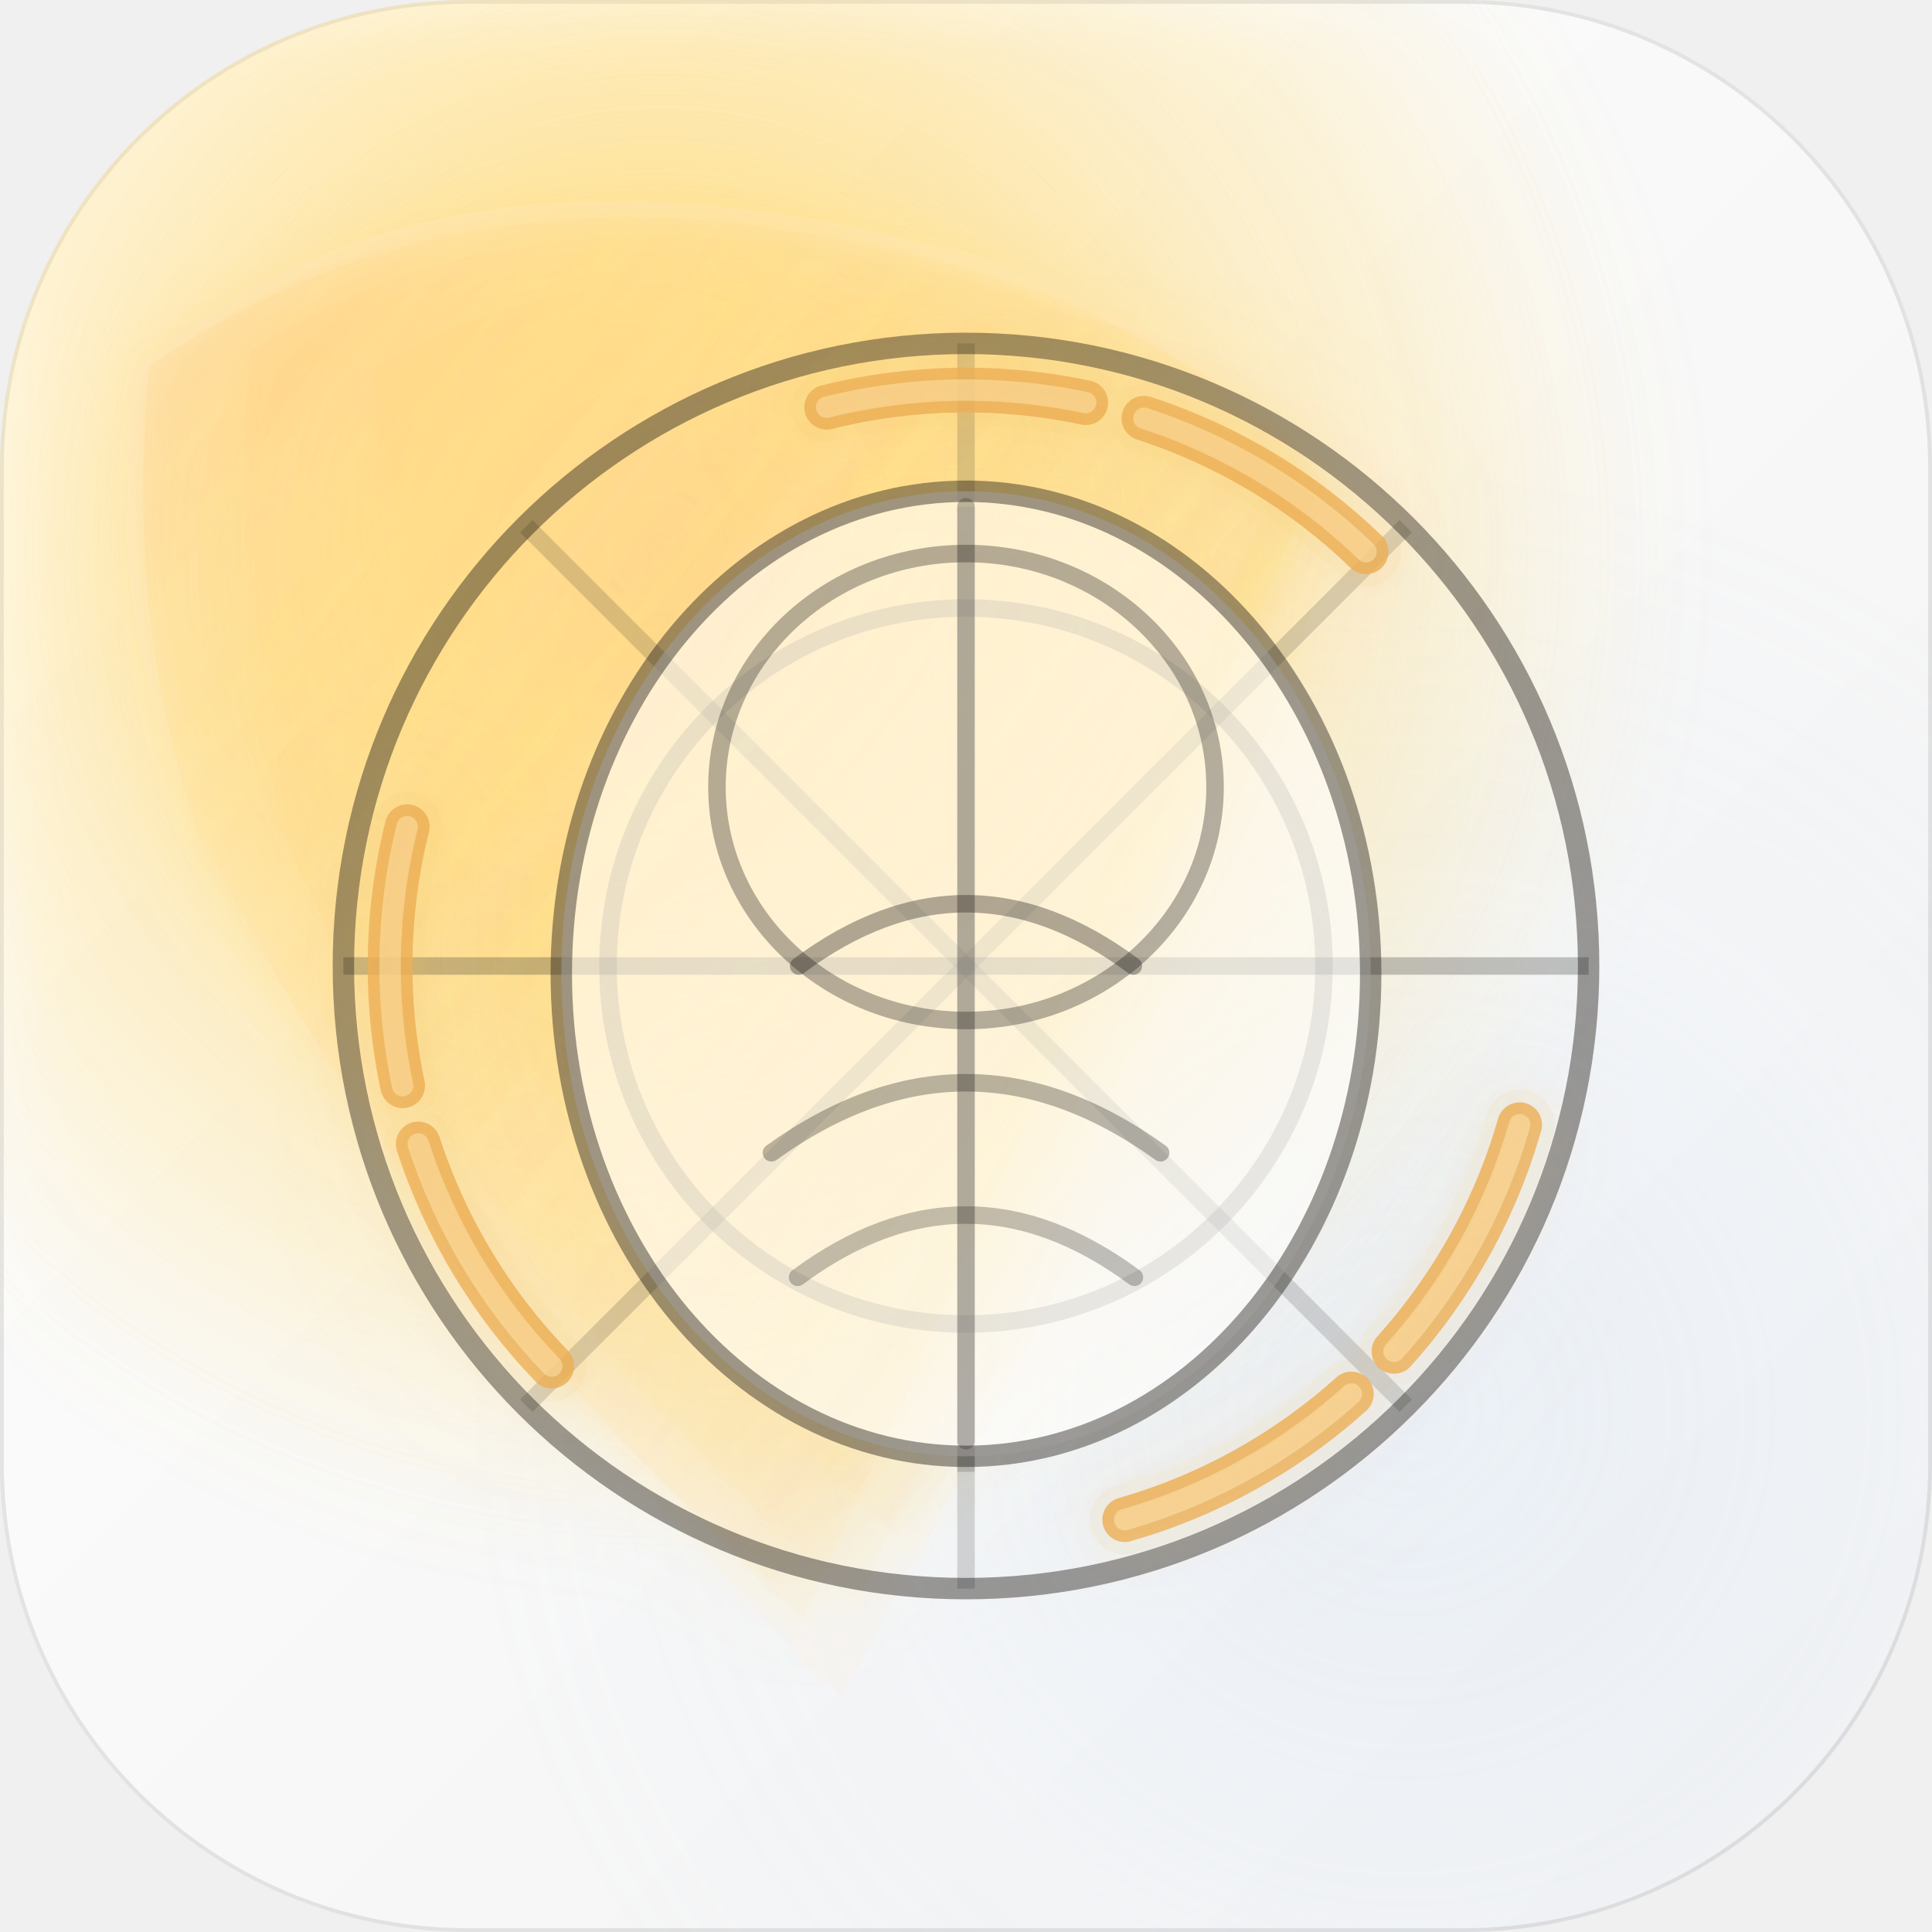
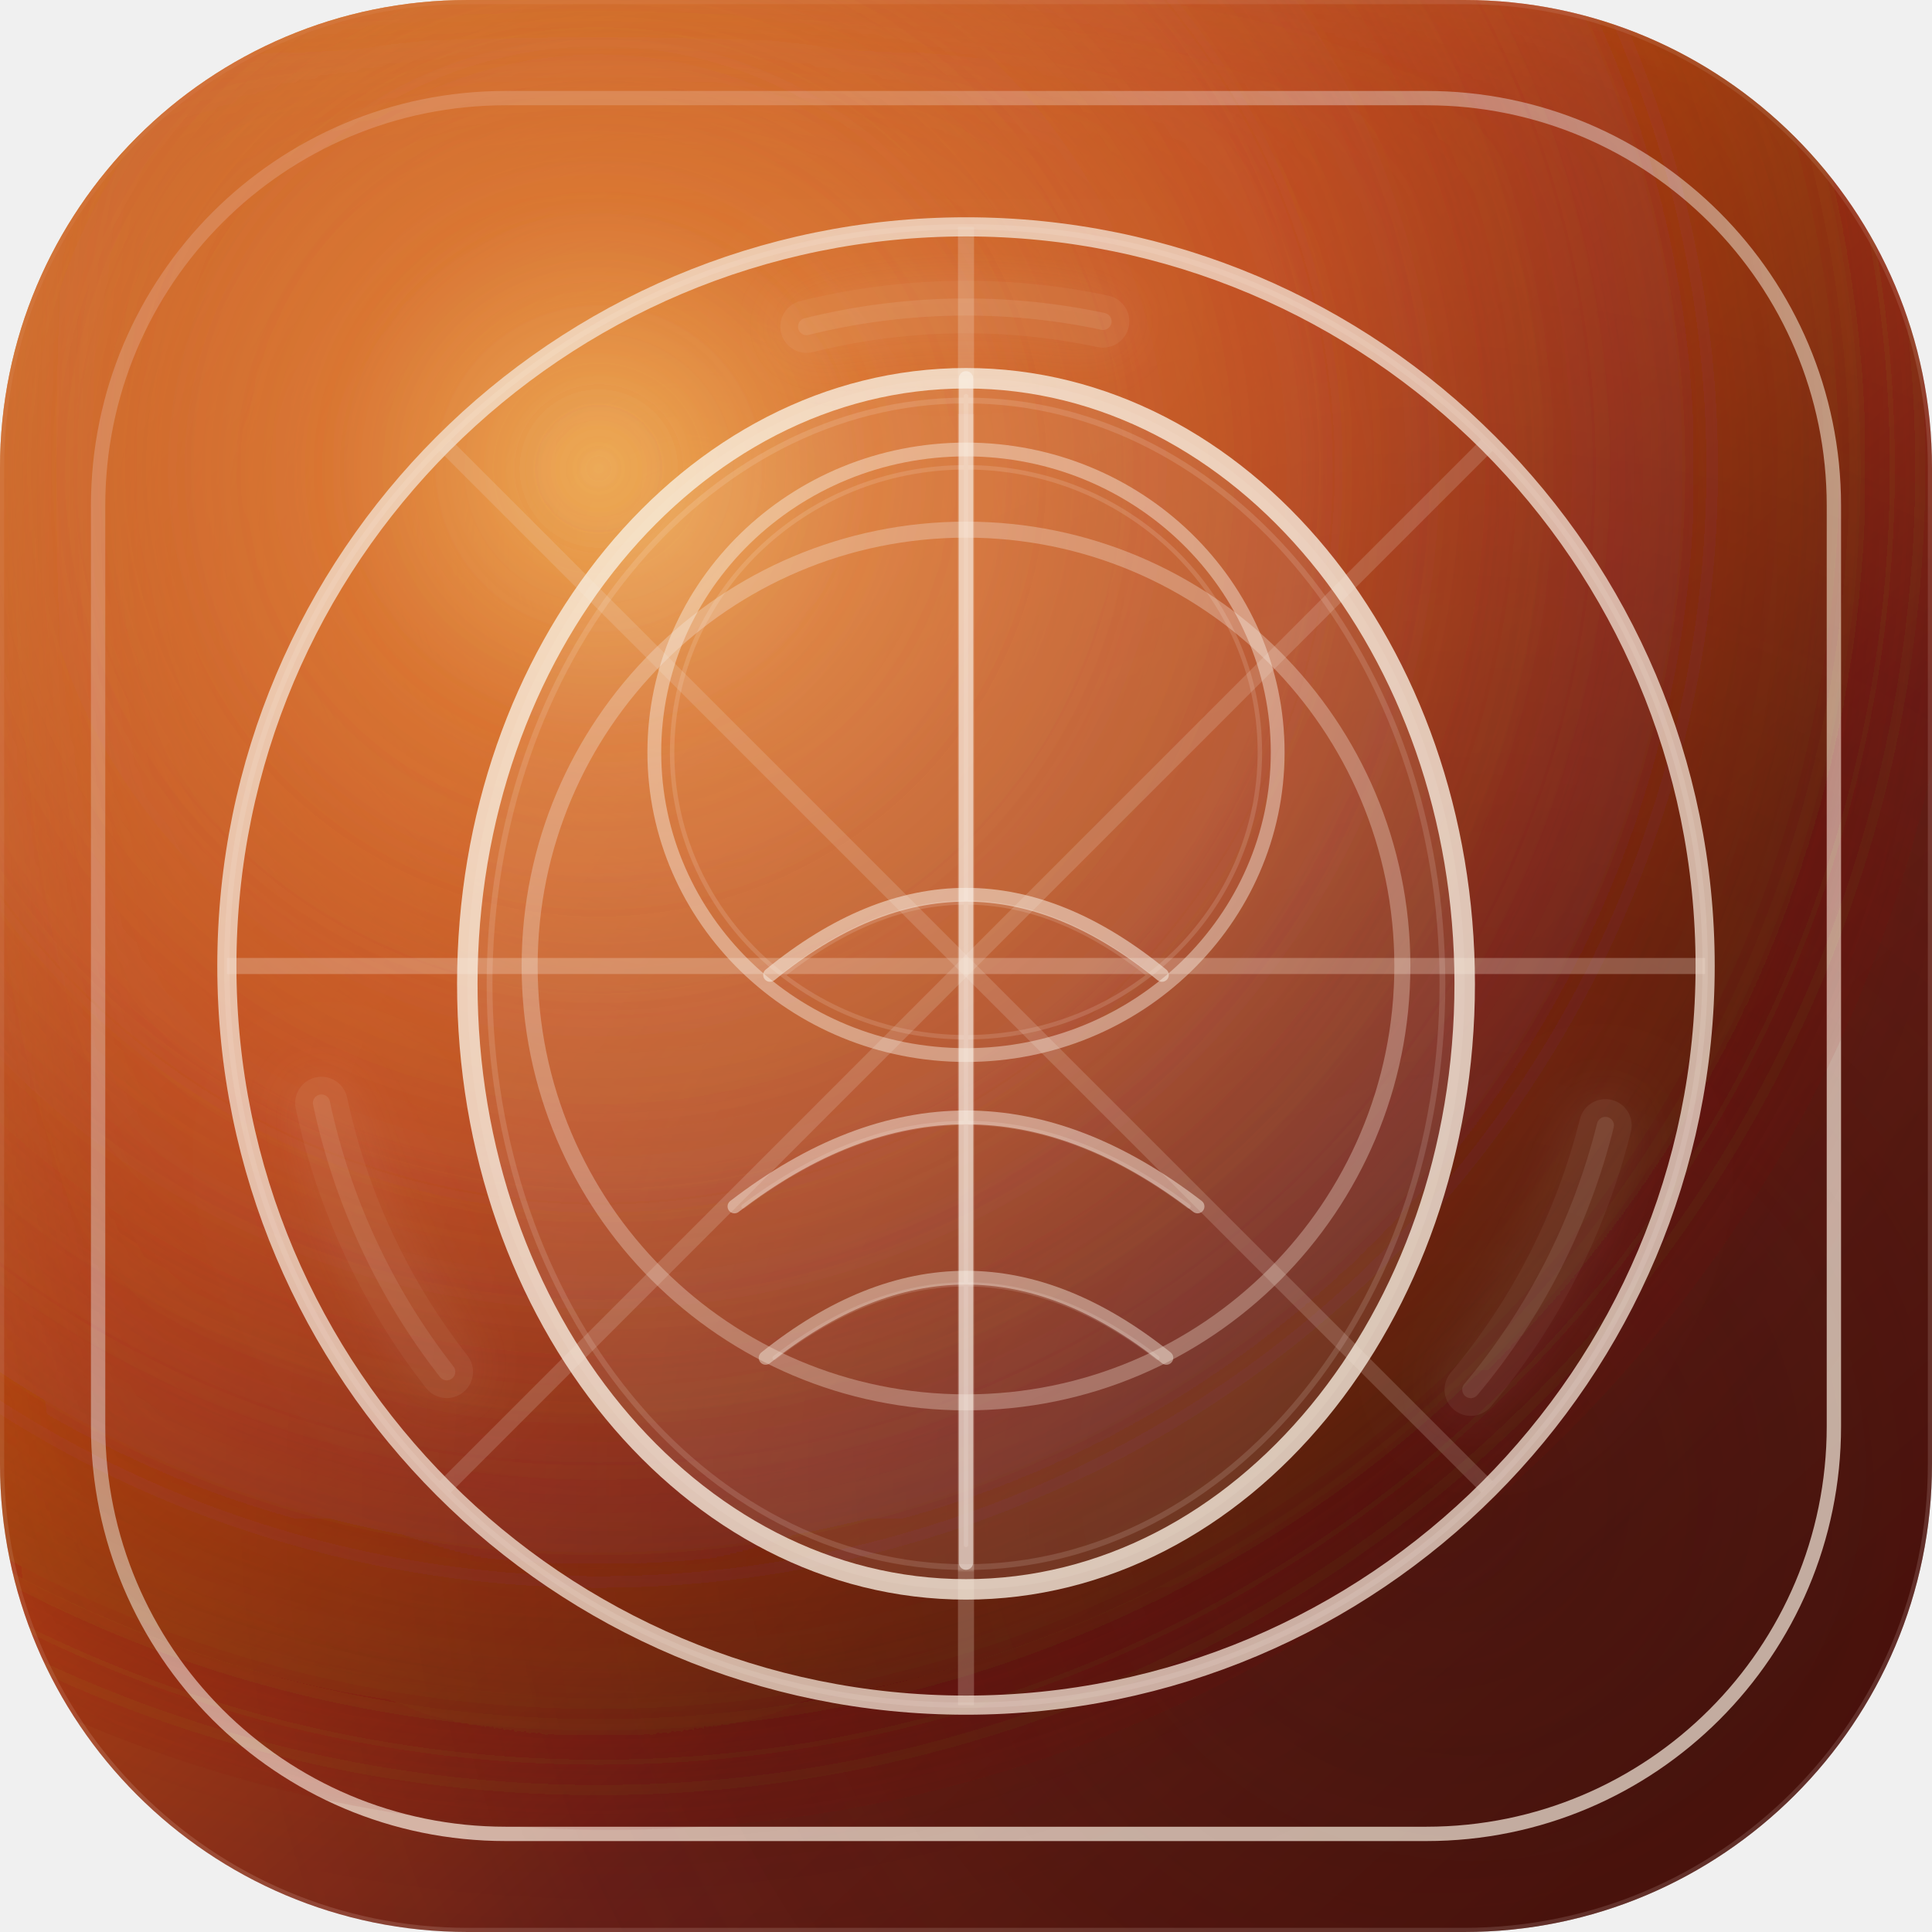
<svg xmlns="http://www.w3.org/2000/svg" width="512" height="512" viewBox="0 0 512 512">
  <defs>
-     <linearGradient id="bg" x1="0" y1="0" x2="1" y2="1">
-       <stop offset="0" stop-color="#ffffff" />
-       <stop offset="1" stop-color="#f2f2f2" />
+     <linearGradient id="bg" x1="0.12" y1="0.08" x2="0.88" y2="0.92">
+       <stop offset="0" stop-color="#db8f32" />
+       <stop offset="0.34" stop-color="#c04d17" />
+       <stop offset="0.70" stop-color="#6b2018" />
+       <stop offset="1" stop-color="#52120e" />
    </linearGradient>
-     <radialGradient id="lightSpot" cx="0" cy="0" r="1" gradientUnits="userSpaceOnUse" gradientTransform="translate(178 148) rotate(18) scale(260 260)">
-       <stop offset="0" stop-color="#FFB36A" stop-opacity="0.44" />
-       <stop offset="0.22" stop-color="#FFD86E" stop-opacity="0.54" />
-       <stop offset="0.62" stop-color="#FFD86E" stop-opacity="0.22" />
-       <stop offset="1" stop-color="#FFD86E" stop-opacity="0" />
+     <radialGradient id="tileLight" cx="0" cy="0" r="1" gradientUnits="userSpaceOnUse" gradientTransform="translate(182 146) scale(312 312)">
+       <stop offset="0" stop-color="#f1c35f" stop-opacity="0.64" />
+       <stop offset="0.22" stop-color="#e38c45" stop-opacity="0.50" />
+       <stop offset="0.60" stop-color="#c24b2d" stop-opacity="0.18" />
+       <stop offset="1" stop-color="#c24b2d" stop-opacity="0" />
+     </radialGradient>
+     <radialGradient id="tileShadow" cx="0" cy="0" r="1" gradientUnits="userSpaceOnUse" gradientTransform="translate(382 398) scale(330 330)">
+       <stop offset="0" stop-color="#2b1108" stop-opacity="0.34" />
+       <stop offset="0.56" stop-color="#2b1108" stop-opacity="0.14" />
+       <stop offset="1" stop-color="#2b1108" stop-opacity="0" />
+     </radialGradient>
+     <radialGradient id="lightSpot" cx="0" cy="0" r="1" gradientUnits="userSpaceOnUse" gradientTransform="translate(172 144) rotate(18) scale(330 330)">
+       <stop offset="0" stop-color="#f1b25e" stop-opacity="0.74" />
+       <stop offset="0.18" stop-color="#db7633" stop-opacity="0.64" />
+       <stop offset="0.48" stop-color="#c4562b" stop-opacity="0.44" />
+       <stop offset="0.84" stop-color="#741b13" stop-opacity="0.18" />
+       <stop offset="1" stop-color="#972d24" stop-opacity="0" />
    </radialGradient>
    <radialGradient id="coolFill" cx="0" cy="0" r="1" gradientUnits="userSpaceOnUse" gradientTransform="translate(370 370) rotate(-18) scale(260 260)">
-       <stop offset="0" stop-color="#B7D8FF" stop-opacity="0.18" />
-       <stop offset="0.55" stop-color="#B7D8FF" stop-opacity="0.06" />
-       <stop offset="1" stop-color="#B7D8FF" stop-opacity="0" />
+       <stop offset="0" stop-color="#2f1808" stop-opacity="0.10" />
+       <stop offset="0.55" stop-color="#2f1808" stop-opacity="0.04" />
+       <stop offset="1" stop-color="#2f1808" stop-opacity="0" />
    </radialGradient>
-     <linearGradient id="ray" x1="0" y1="0" x2="1" y2="1">
-       <stop offset="0" stop-color="#FFBE6B" stop-opacity="0.30" />
-       <stop offset="0.18" stop-color="#FFD86E" stop-opacity="0.32" />
-       <stop offset="0.72" stop-color="#FFD86E" stop-opacity="0.12" />
-       <stop offset="1" stop-color="#FFD35A" stop-opacity="0" />
-     </linearGradient>
    <filter id="soft" x="-20%" y="-20%" width="140%" height="140%">
-       <feDropShadow dx="0" dy="3" stdDeviation="8" flood-color="#000000" flood-opacity="0.12" />
+       <feDropShadow dx="0" dy="3" stdDeviation="8" flood-color="#000000" flood-opacity="0.10" />
    </filter>
    <filter id="glow" x="-40%" y="-40%" width="180%" height="180%">
-       <feGaussianBlur stdDeviation="12" result="b" />
-       <feColorMatrix in="b" type="matrix" values="1 0 0 0 0                 0 1 0 0 0                 0 0 1 0 0                 0 0 0 0.85 0" result="g" />
+       <feGaussianBlur stdDeviation="20" result="b" />
+       <feColorMatrix in="b" type="matrix" values="1 0 0 0 0                 0 1 0 0 0                 0 0 1 0 0                 0 0 0 0.68 0" result="g" />
      <feMerge>
        <feMergeNode in="g" />
-         <feMergeNode in="SourceGraphic" />
-       </feMerge>
-     </filter>
-     <filter id="raySoft" x="-40%" y="-40%" width="180%" height="180%">
-       <feGaussianBlur stdDeviation="3.2" result="b" />
-       <feColorMatrix in="b" type="matrix" values="1 0 0 0 0                 0 1 0 0 0                 0 0 1 0 0                 0 0 0 1 0" result="s" />
-       <feMerge>
-         <feMergeNode in="s" />
-         <feMergeNode in="SourceGraphic" />
-       </feMerge>
-     </filter>
-     <filter id="haze" x="-60%" y="-60%" width="220%" height="220%">
-       <feTurbulence type="fractalNoise" baseFrequency="0.9" numOctaves="2" seed="3" result="n" />
-       <feColorMatrix in="n" type="matrix" values="0 0 0 0 1                 0 0 0 0 1                 0 0 0 0 1                 0 0 0 0.55 0" result="a" />
-       <feGaussianBlur in="a" stdDeviation="6" result="s" />
-       <feMerge>
-         <feMergeNode in="s" />
        <feMergeNode in="SourceGraphic" />
      </feMerge>
    </filter>
    <filter id="burstGlow" x="-80%" y="-80%" width="260%" height="260%">
      <feGaussianBlur stdDeviation="6" result="b1" />
      <feGaussianBlur stdDeviation="18" result="b2" />
-       <feColorMatrix in="b2" type="matrix" values="1 0 0 0 0                 0 1 0 0 0                 0 0 1 0 0                 0 0 0 0.55 0" result="g2" />
+       <feColorMatrix in="b2" type="matrix" values="1 0 0 0 0                 0 1 0 0 0                 0 0 1 0 0                 0 0 0 0.52 0" result="g2" />
      <feMerge>
        <feMergeNode in="g2" />
        <feMergeNode in="b1" />
        <feMergeNode in="SourceGraphic" />
      </feMerge>
    </filter>
-     <mask id="coneMask">
-       <rect width="512" height="512" fill="#000" />
-       <path d="M42 104 Q 112 40 236 68 Q 304 84 340 122 Q 284 250 206 414 Q 110 332 58 220 Q 34 164 42 104 Z" fill="#fff" />
-       <path d="M54 98 Q 132 42 262 74 Q 330 92 378 136 Q 314 278 224 444 Q 126 350 74 230 Q 48 170 54 98 Z" fill="#fff" opacity="0.55" />
-     </mask>
    <radialGradient id="burstAlpha" cx="256" cy="256" r="260" gradientUnits="userSpaceOnUse">
      <stop offset="0" stop-color="#ffffff" stop-opacity="1" />
      <stop offset="0.55" stop-color="#ffffff" stop-opacity="0.95" />
      <stop offset="0.80" stop-color="#ffffff" stop-opacity="0.70" />
      <stop offset="1" stop-color="#ffffff" stop-opacity="0.30" />
    </radialGradient>
    <mask id="burstMask">
      <rect width="512" height="512" fill="url(#burstAlpha)" />
    </mask>
    <clipPath id="tileClip">
      <rect x="0" y="0" width="512" height="512" rx="124" />
    </clipPath>
  </defs>
  <g clip-path="url(#tileClip)">
    <rect x="0" y="0" width="512" height="512" rx="124" fill="url(#bg)" />
-     <rect x="0" y="0" width="512" height="512" rx="124" fill="none" stroke="#171717" stroke-opacity="0.10" stroke-width="2" />
-     <g transform="translate(256 256) scale(1.03125) translate(-256 -256)">
+     <rect x="0" y="0" width="512" height="512" rx="124" fill="url(#tileLight)" />
+     <rect x="0" y="0" width="512" height="512" rx="124" fill="url(#tileShadow)" />
+     <rect x="0" y="0" width="512" height="512" rx="124" fill="none" stroke="#f3dfcf" stroke-opacity="0.16" stroke-width="2.2" />
+     <rect x="26" y="26" width="460" height="460" rx="108" fill="none" stroke="#f3e4d6" stroke-opacity="0.78" stroke-width="3.8" />
+     <g transform="translate(256 256) scale(1.18) translate(-256 -256)">
      <circle cx="370" cy="370" r="240" fill="url(#coolFill)" />
      <g filter="url(#glow)">
-         <circle cx="178" cy="148" r="260" fill="url(#lightSpot)" />
-         <g fill="url(#ray)" filter="url(#raySoft)">
-           <path d="M46 102 Q 132 42 252 76 Q 314 92 346 132 Q 292 252 214 424 Q 112 330 58 220 Q 40 166 46 102 Z" opacity="0.62" />
-           <path d="M72 98 Q 148 48 264 82 Q 324 98 348 132 Q 302 256 228 420 Q 136 340 84 230 Q 66 182 72 98 Z" opacity="0.46" />
-           <path d="M104 102 Q 176 60 282 98 Q 332 114 352 146 Q 308 266 242 406 Q 174 344 122 238 Q 106 194 104 102 Z" opacity="0.32" />
-         </g>
+         <circle cx="176" cy="146" r="304" fill="url(#lightSpot)" />
      </g>
-       <g mask="url(#coneMask)" filter="url(#haze)" opacity="0.60">
-         <rect x="0" y="0" width="512" height="512" rx="124" fill="#FFC94A" opacity="0.20" />
-       </g>
-       <g fill="none" stroke="#171717" stroke-opacity="0.24" stroke-width="4.5">
-         <circle cx="256" cy="256" r="160" stroke="#181410" stroke-opacity="0.42" stroke-width="5.5" />
-         <circle cx="256" cy="256" r="92" stroke-opacity="0.20" />
-         <path d="M256 96 L256 138" stroke-opacity="0.16" />
-         <path d="M256 138 L256 386" stroke-opacity="0.30" />
-         <path d="M256 386 L256 416" stroke-opacity="0.16" />
-         <path d="M96 256 L416 256" />
-         <path d="M143 143 L369 369" stroke-opacity="0.16" />
-         <path d="M369 143 L143 369" stroke-opacity="0.16" />
+       <g fill="none" stroke="#f2e1d3" stroke-opacity="0.22" stroke-width="3.6">
+         <circle cx="256" cy="256" r="166" stroke="#f4e5d7" stroke-opacity="0.74" stroke-width="4.3" />
+         <circle cx="256" cy="256" r="166" stroke="#fff8f0" stroke-opacity="0.12" stroke-width="1.2" />
+         <circle cx="256" cy="256" r="98" stroke-opacity="0.34" />
+         <path d="M256 90 L256 132" stroke-opacity="0.24" />
+         <path d="M256 132 L256 392" stroke-opacity="0.34" />
+         <path d="M256 392 L256 422" stroke-opacity="0.24" />
+         <path d="M90 256 L422 256" stroke-opacity="0.28" />
+         <path d="M139 139 L373 373" stroke-opacity="0.18" />
+         <path d="M373 139 L139 373" stroke-opacity="0.18" />
      </g>
      <g>
-         <ellipse cx="256" cy="258" rx="104" ry="124" fill="#ffffff" fill-opacity="0.58" stroke="#181410" stroke-opacity="0.42" stroke-width="5.5" />
-         <ellipse cx="256" cy="210" rx="64" ry="60" fill="none" stroke="#181410" stroke-opacity="0.32" stroke-width="4.5" />
-         <path d="M213 256 Q 256 224 299 256" fill="none" stroke="#181410" stroke-opacity="0.34" stroke-width="4.5" stroke-linecap="round" />
-         <path d="M206 304 Q 256 268 306 304" fill="none" stroke="#181410" stroke-opacity="0.30" stroke-width="4.5" stroke-linecap="round" />
-         <path d="M212.72 336 Q 256 304 299.28 336" fill="none" stroke="#181410" stroke-opacity="0.26" stroke-width="4.5" stroke-linecap="round" />
-         <path d="M256 138 L256 378" fill="none" stroke="#181410" stroke-opacity="0.24" stroke-width="4.5" stroke-linecap="round" />
+         <ellipse cx="256" cy="260" rx="112" ry="136" fill="#faf1e4" fill-opacity="0.10" stroke="#f8efe2" stroke-opacity="0.78" stroke-width="4.6" />
+         <ellipse cx="256" cy="208" rx="70" ry="68" fill="none" stroke="#f7eee3" stroke-opacity="0.44" stroke-width="3.1" />
+         <path d="M212 258 Q 256 222 300 258" fill="none" stroke="#faf2e7" stroke-opacity="0.52" stroke-width="3.1" stroke-linecap="round" />
+         <path d="M204 310 Q 256 270 308 310" fill="none" stroke="#f7eee3" stroke-opacity="0.48" stroke-width="3.1" stroke-linecap="round" />
+         <path d="M211 344 Q 256 308 301 344" fill="none" stroke="#f5ecde" stroke-opacity="0.44" stroke-width="3.1" stroke-linecap="round" />
+         <path d="M256 124 L256 390" fill="none" stroke="#fbf5eb" stroke-opacity="0.54" stroke-width="3.2" stroke-linecap="round" />
+       </g>
+       <g fill="none" stroke="#fcf7ef" stroke-linecap="round" stroke-linejoin="round" opacity="0.14">
+         <ellipse cx="256" cy="260" rx="107" ry="131" stroke-width="1.3" />
+         <ellipse cx="256" cy="208" rx="66" ry="64" stroke-width="1.0" />
+         <path d="M215 258 Q 256 225.5 297 258" stroke-width="0.95" />
+         <path d="M206 310 Q 256 272.5 306 310" stroke-width="0.95" />
+         <path d="M213 344 Q 256 311 299 344" stroke-width="0.95" />
+         <path d="M256 128 L256 386" stroke-width="1.0" />
      </g>
      <g mask="url(#burstMask)">
-         <g fill="none" stroke="#efbd66" stroke-width="18" stroke-linecap="round" opacity="0.16" filter="url(#burstGlow)">
+         <g fill="none" stroke="#f8f0e5" stroke-width="11.8" stroke-linecap="round" opacity="0.10" filter="url(#burstGlow)">
          <path d="M220.2 112.4 A148 148 0 0 1 286.77 111.23" />
-           <path d="M301.73 115.24 A148 148 0 0 1 358.81 149.54" />
-           <path d="M398.27 296.79 A148 148 0 0 1 365.99 355.03" />
-           <path d="M355.03 365.99 A148 148 0 0 1 296.79 398.27" />
-           <path d="M149.54 358.81 A148 148 0 0 1 115.24 301.73" />
-           <path d="M111.23 286.77 A148 148 0 0 1 112.4 220.2" />
+           <path d="M399.6 291.8 A148 148 0 0 1 369.37 351.13" />
+           <path d="M139.38 347.13 A148 148 0 0 1 111.24 286.77" />
        </g>
-         <g fill="none" stroke="#edae55" stroke-width="11.5" stroke-linecap="round" opacity="0.88">
+         <g fill="none" stroke="#f8f1e7" stroke-width="3.85" stroke-linecap="round" opacity="0.1">
          <path d="M220.2 112.4 A148 148 0 0 1 286.77 111.23" />
-           <path d="M301.73 115.24 A148 148 0 0 1 358.81 149.54" />
-           <path d="M398.27 296.79 A148 148 0 0 1 365.99 355.03" />
-           <path d="M355.03 365.99 A148 148 0 0 1 296.79 398.27" />
-           <path d="M149.54 358.81 A148 148 0 0 1 115.24 301.73" />
-           <path d="M111.23 286.77 A148 148 0 0 1 112.4 220.2" />
-         </g>
-         <g fill="none" stroke="#ffe2a6" stroke-width="5.5" stroke-linecap="round" opacity="0.56">
-           <path d="M220.2 112.4 A148 148 0 0 1 286.77 111.23" />
-           <path d="M301.73 115.24 A148 148 0 0 1 358.81 149.54" />
-           <path d="M398.27 296.79 A148 148 0 0 1 365.99 355.03" />
-           <path d="M355.03 365.99 A148 148 0 0 1 296.79 398.27" />
-           <path d="M149.54 358.81 A148 148 0 0 1 115.24 301.73" />
-           <path d="M111.23 286.77 A148 148 0 0 1 112.4 220.2" />
+           <path d="M399.6 291.8 A148 148 0 0 1 369.37 351.13" />
+           <path d="M139.38 347.13 A148 148 0 0 1 111.24 286.77" />
        </g>
      </g>
    </g>
  </g>
</svg>
